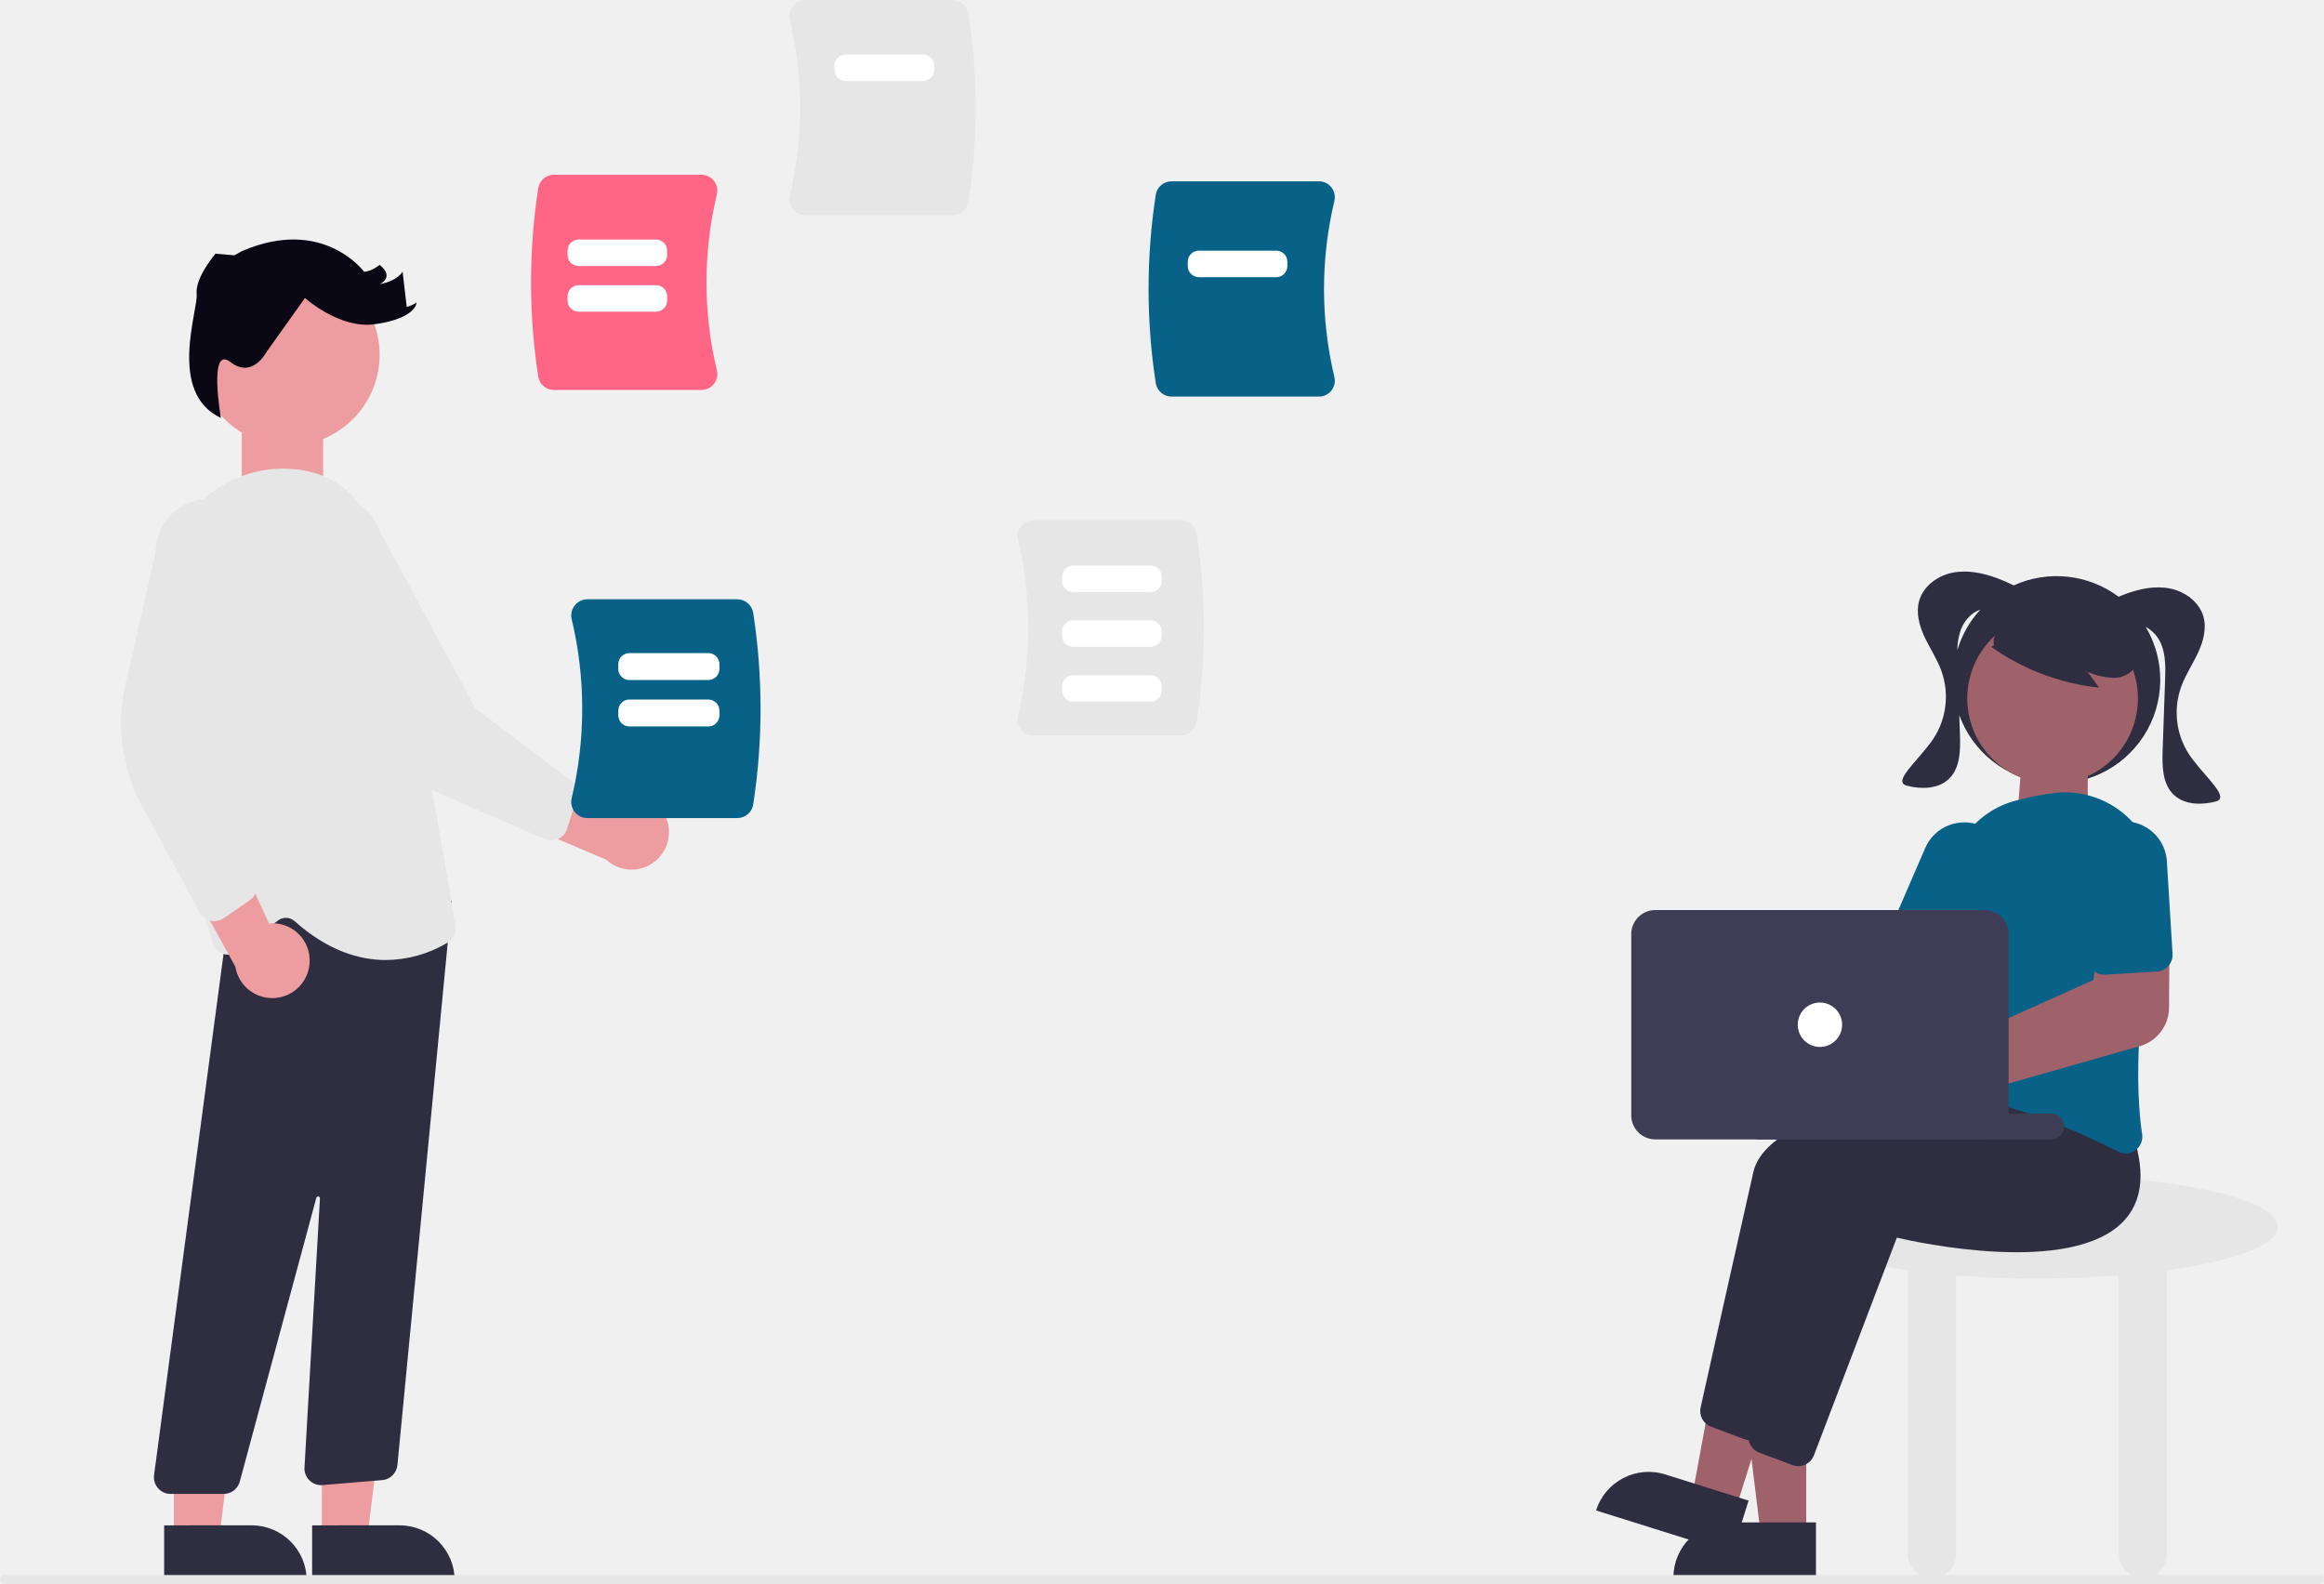
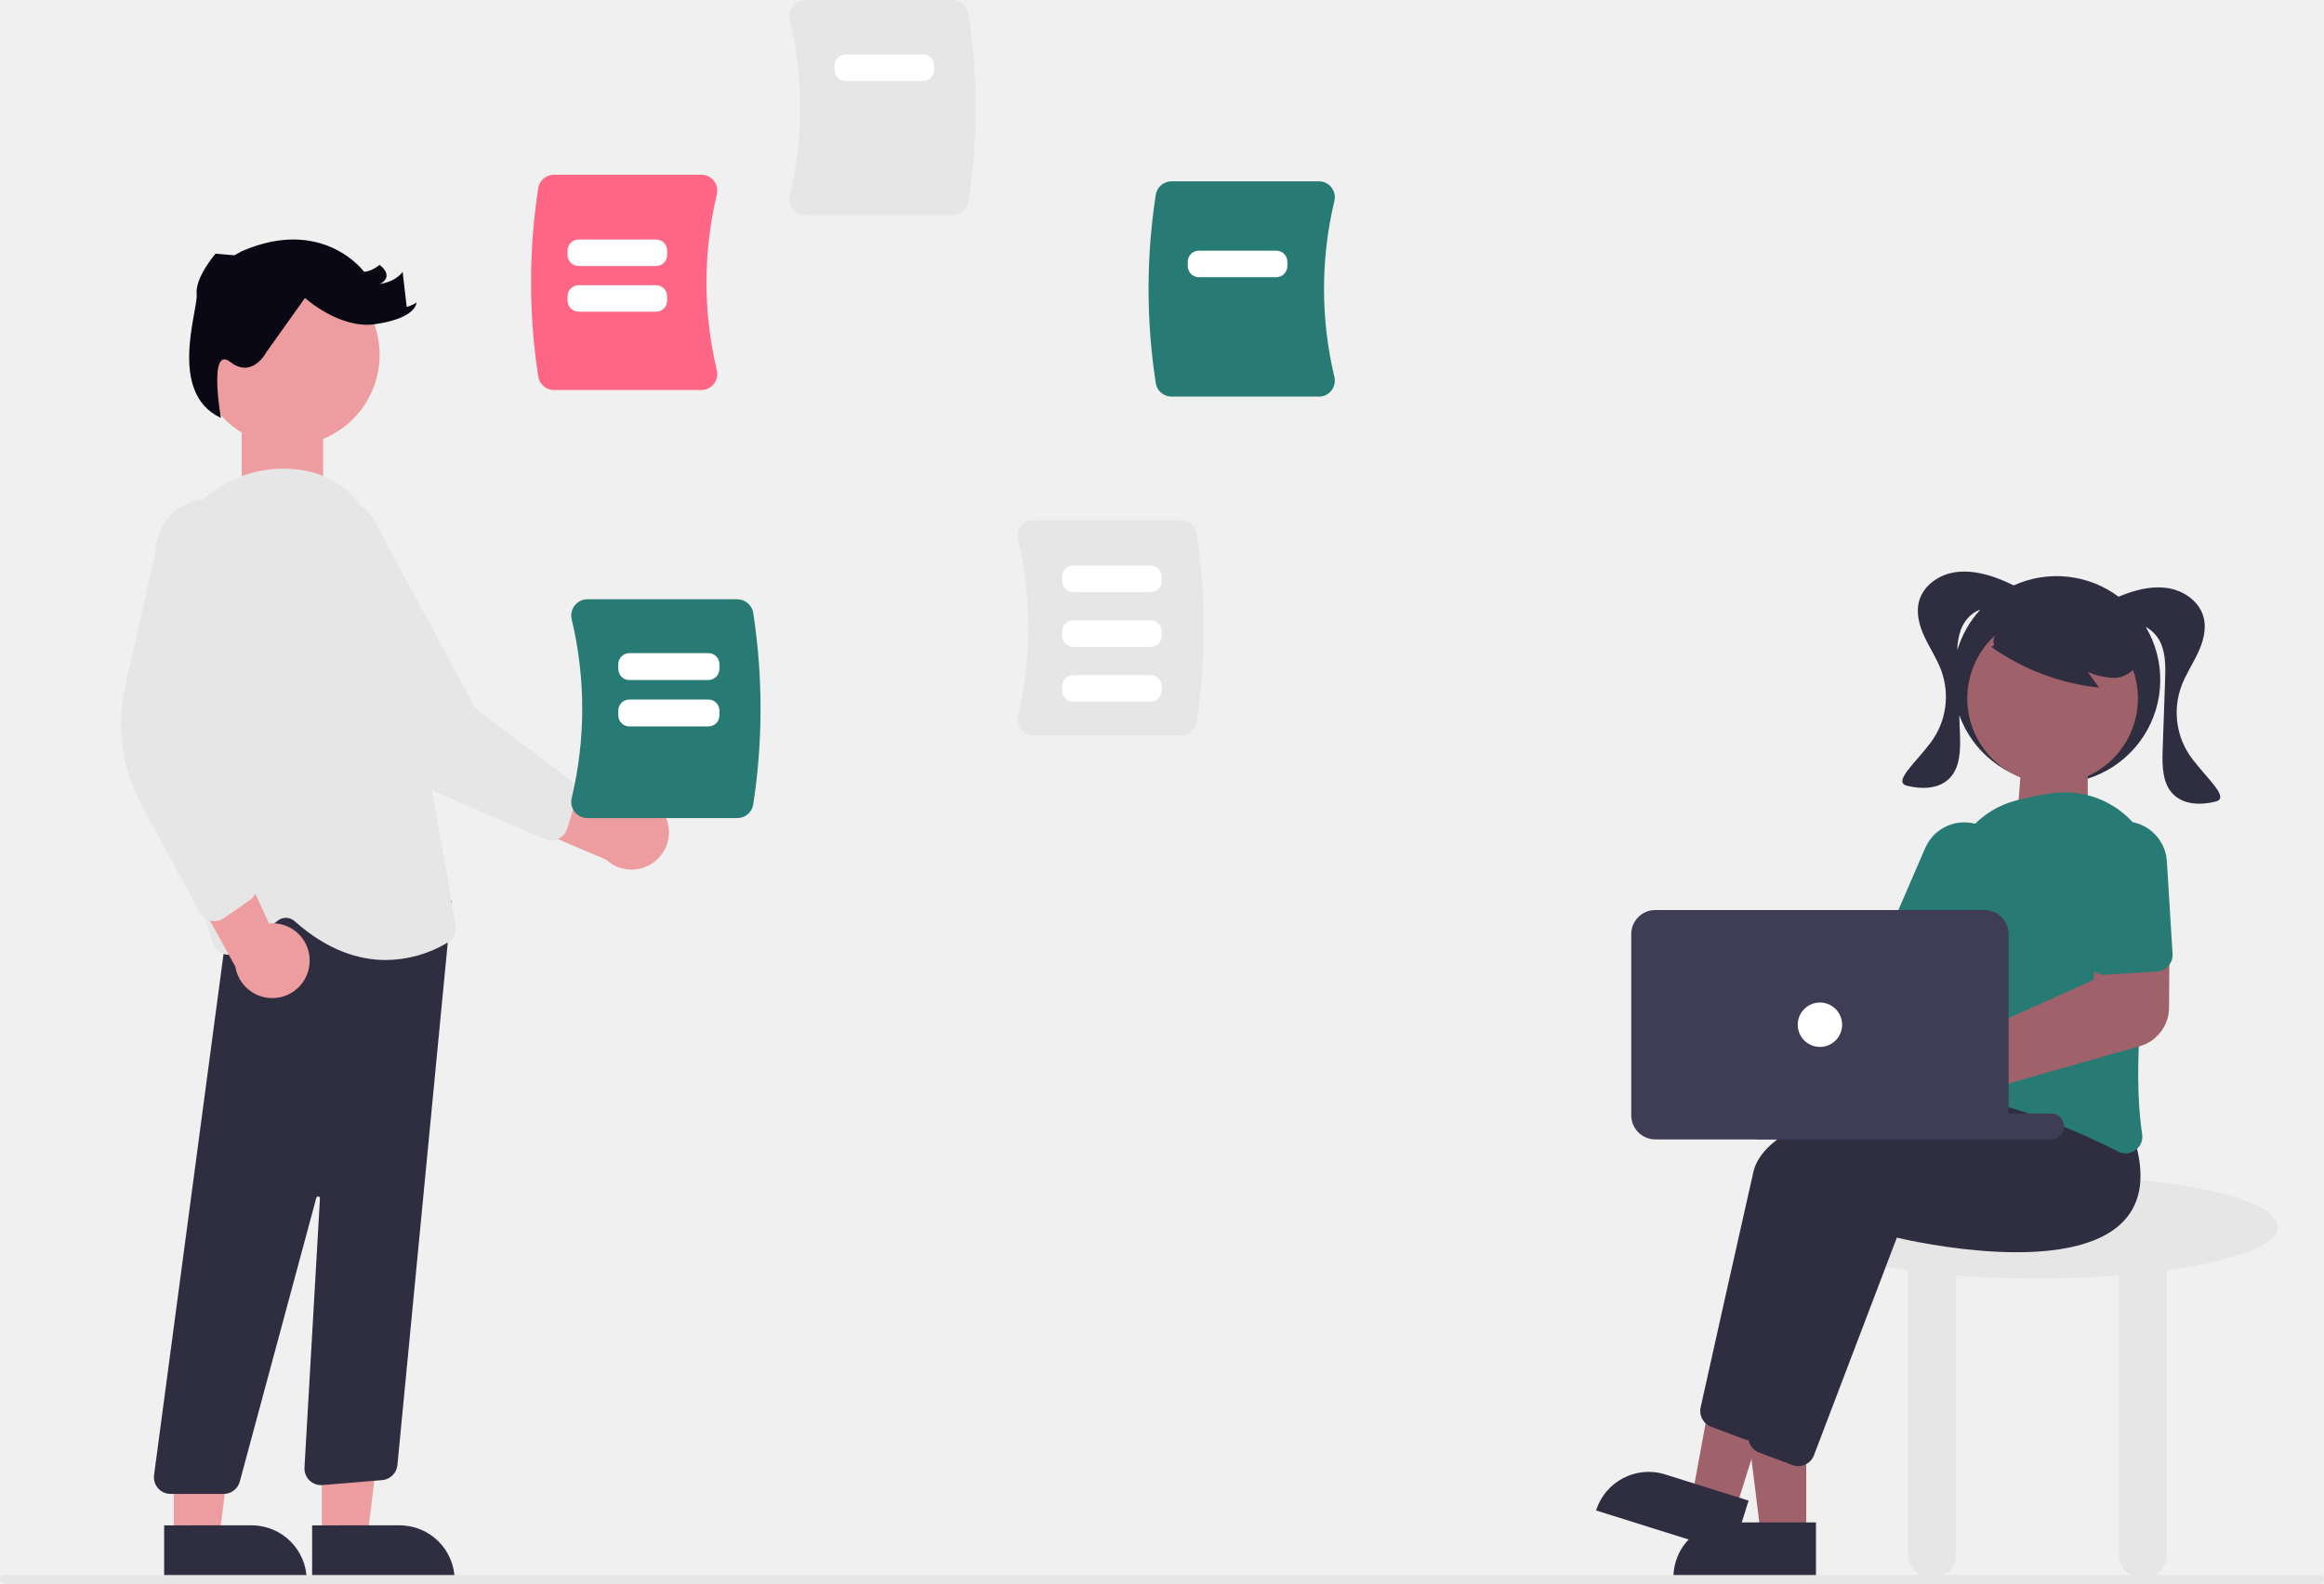
<svg xmlns="http://www.w3.org/2000/svg" width="960" height="654.254" viewBox="0 0 960 654.254" role="img" artist="Katerina Limpitsouni" source="https://undraw.co/">
  <g transform="translate(-601.659 -325.936)">
    <path d="M112.069,92.169c-4.668-4.5-4.762-11.826-4.538-18.31q.5-14.459,1.011-28.916c.163-4.91.311-9.985-1.46-14.576a14.212,14.212,0,0,0-6.526-7.5A42.8,42.8,0,1,1,23.526,59.332q.144,4,.28,7.992c.224,6.484.13,13.806-4.54,18.31C14.848,89.888,7.838,89.991,1.9,88.47s3.362-9.2,9.776-17.757A31.6,31.6,0,0,0,16.087,40.9c-1.771-4.849-4.695-9.181-6.891-13.849S5.557,17.03,6.966,12.067C8.7,6,14.539,1.719,20.719.475S33.351.587,39.264,2.783a67.522,67.522,0,0,1,6.754,2.938A42.851,42.851,0,0,1,89.343,10.4q1.349-.569,2.724-1.079c5.92-2.2,12.359-3.552,18.541-2.307S122.641,12.533,124.37,18.6c1.409,4.962-.051,10.3-2.239,14.982s-5.111,9-6.88,13.85a31.6,31.6,0,0,0,4.4,29.816c6.423,8.558,15.723,16.234,9.787,17.756a27.525,27.525,0,0,1-6.752.894C118.729,95.9,114.876,94.871,112.069,92.169ZM24.248,23.832a25.968,25.968,0,0,0-1.525,8.636,42.726,42.726,0,0,1,9.505-16.737C28.612,16.907,25.662,20.192,24.248,23.832Z" transform="translate(1387.472 562.035)" fill="#2f2e41" />
    <path d="M20.722,83.108l1.206-15.221a35.243,35.243,0,1,1,27.827-.522V83.108Z" transform="translate(1414.315 579.204)" fill="#9f616a" />
    <path d="M836.026,411.554A94.3,94.3,0,0,0,880.6,428.4l-4.7-6.458a30.7,30.7,0,0,0,10.666,2.429,11.167,11.167,0,0,0,9.521-5.112,14.075,14.075,0,0,0,.727-11.513,23.332,23.332,0,0,0-6.474-9.285c-10.128-9.19-23.6-11.951-35.873-7.354a22.956,22.956,0,0,0-10.714,7.884c-2.708,3.832-7.921,7.246-6.535,11.915Z" transform="translate(588.154 181.584)" fill="#2f2e41" />
    <path d="M18.112,97.378V69.66a37.532,37.532,0,1,1,33.62,2.634V97.378Z" transform="translate(683.401 434.958)" fill="#ed9da0" />
    <path d="M988.528,574.941c0-11.816-44.472-21.394-99.331-21.394s-99.331,9.579-99.331,21.394c0,7.573,18.284,14.222,45.845,18.024v117.22a9.933,9.933,0,1,0,19.866,0V595.076c10.5.814,21.818,1.259,33.62,1.259s23.118-.446,33.62-1.259V710.184a9.933,9.933,0,1,0,19.866,0V592.965C970.244,589.162,988.528,582.514,988.528,574.941Z" transform="translate(554.088 257.754)" fill="#e6e6e6" />
    <path d="M595.461,440.01H576.725l-8.912-72.264h27.651Z" transform="translate(752.323 520.17)" fill="#9f616a" />
    <path d="M572.751,411.531h36.132v22.75H550A22.75,22.75,0,0,1,572.751,411.531Z" transform="translate(742.916 543.296)" fill="#2f2e41" />
    <path d="M572.947,434.884l-17.877-5.61,13.13-71.618,26.382,8.278Z" transform="translate(745.593 514.841)" fill="#9f616a" />
    <path d="M22.75,0H58.882V22.75H0A22.75,22.75,0,0,1,22.75,0Z" transform="translate(1267.787 928.189) rotate(17.423)" fill="#2f2e41" />
    <path d="M784.358,677.481a6.816,6.816,0,0,1-2.4-.437l-13.783-5.168a6.9,6.9,0,0,1-4.3-7.922c3.47-15.6,15.3-68.723,21.772-97.215,7.68-33.8,119.721-40.076,124.487-40.327l.392-.021,12.6,15.838c4.554,14.639,3.111,26.057-4.29,33.938-21.6,22.994-86.078,8.726-93.767,6.92L790.8,673.053A6.9,6.9,0,0,1,784.358,677.481Z" transform="translate(540.276 243.411)" fill="#2f2e41" />
    <path d="M797.358,684.48a6.813,6.813,0,0,1-2.4-.437l-13.783-5.168a6.9,6.9,0,0,1-4.3-7.921c3.47-15.6,15.3-68.723,21.772-97.215,7.68-33.8,119.721-40.076,124.487-40.326l.392-.021,12.6,15.839c4.554,14.638,3.111,26.056-4.291,33.938-21.6,22.993-86.078,8.726-93.767,6.92L803.8,680.053A6.9,6.9,0,0,1,797.358,684.48Z" transform="translate(547.142 247.108)" fill="#2f2e41" />
    <path d="M774.089,490.435a16.044,16.044,0,0,1,1.352,2.142l75.37,7.941,10.85-14.875,24.589,13.439-21.31,36.1-92.435-23.568a16.039,16.039,0,1,1,1.584-21.176Z" transform="translate(530.534 221.066)" fill="#a0616a" />
-     <path d="M906.694,599.271a6.879,6.879,0,0,1-3.132-.765c-15.071-7.663-44.419-20.935-71.632-23.712a6.712,6.712,0,0,1-4.73-2.674,6.9,6.9,0,0,1-1.274-5.365c2.456-13.594,8.089-48.209,7.363-75.952a37.588,37.588,0,0,1,28.4-37.391h0a122.073,122.073,0,0,1,15.149-2.986,37.892,37.892,0,0,1,42.115,43.953c-4.853,28.75-9.745,68.905-5.493,96.936a6.888,6.888,0,0,1-2.779,6.646,6.767,6.767,0,0,1-3.982,1.312Z" transform="translate(573.077 203.129)" fill="#086288" />
-     <path d="M840.781,521.911a6.871,6.871,0,0,1-2.73-.57l-19.634-8.5a6.885,6.885,0,0,1-3.579-9.042l15.177-35.06A17.574,17.574,0,0,1,862.27,482.7l-15.177,35.06a6.893,6.893,0,0,1-6.313,4.15Z" transform="translate(566.98 207.363)" fill="#086288" />
+     <path d="M906.694,599.271a6.879,6.879,0,0,1-3.132-.765c-15.071-7.663-44.419-20.935-71.632-23.712a6.712,6.712,0,0,1-4.73-2.674,6.9,6.9,0,0,1-1.274-5.365c2.456-13.594,8.089-48.209,7.363-75.952a37.588,37.588,0,0,1,28.4-37.391h0a122.073,122.073,0,0,1,15.149-2.986,37.892,37.892,0,0,1,42.115,43.953c-4.853,28.75-9.745,68.905-5.493,96.936a6.888,6.888,0,0,1-2.779,6.646,6.767,6.767,0,0,1-3.982,1.312Z" transform="translate(573.077 203.129)" fill="#287a74" />
+     <path d="M840.781,521.911a6.871,6.871,0,0,1-2.73-.57l-19.634-8.5a6.885,6.885,0,0,1-3.579-9.042l15.177-35.06A17.574,17.574,0,0,1,862.27,482.7l-15.177,35.06a6.893,6.893,0,0,1-6.313,4.15Z" transform="translate(566.98 207.363)" fill="#287a74" />
    <path d="M825.542,569.531a16.817,16.817,0,1,1,6.482-32.342h0a16.166,16.166,0,0,1,2,1.016l68.372-30.7,1.921-18.543,29.472-.789-.2,30.872a16.627,16.627,0,0,1-12.013,15.805l-79.957,22.759a15.66,15.66,0,0,1-.549,1.557A16.879,16.879,0,0,1,825.542,569.531Z" transform="translate(564.059 223.227)" fill="#9f616a" />
-     <path d="M900.59,519.227a6.871,6.871,0,0,1-2.693.728l-21.354,1.313a6.886,6.886,0,0,1-7.286-6.441l-2.344-38.132a17.574,17.574,0,1,1,35.081-2.158l2.344,38.132a6.893,6.893,0,0,1-3.749,6.559Z" transform="translate(594.766 207.31)" fill="#086288" />
+     <path d="M900.59,519.227a6.871,6.871,0,0,1-2.693.728l-21.354,1.313a6.886,6.886,0,0,1-7.286-6.441l-2.344-38.132a17.574,17.574,0,1,1,35.081-2.158l2.344,38.132a6.893,6.893,0,0,1-3.749,6.559Z" transform="translate(594.766 207.31)" fill="#287a74" />
    <path d="M5.349,0H126.074a5.349,5.349,0,0,1,5.349,5.349h0a5.349,5.349,0,0,1-5.349,5.349H5.349A5.349,5.349,0,0,1,0,5.349H0A5.349,5.349,0,0,1,5.349,0Z" transform="translate(1454.294 796.614) rotate(180)" fill="#3f3d56" />
    <path d="M745.07,566.75v-74.88A9.944,9.944,0,0,1,755,481.936H891.01a9.944,9.944,0,0,1,9.933,9.933v74.88a9.944,9.944,0,0,1-9.933,9.933H755a9.945,9.945,0,0,1-9.933-9.933Z" transform="translate(530.429 219.931)" fill="#3f3d56" />
    <circle cx="9.169" cy="9.169" r="9.169" transform="translate(1344.267 740.071)" fill="#fff" />
    <path d="M508.111,464.851a15.367,15.367,0,0,0-23.412-2.665l-48.526-25.047,3.017,28.217,45.619,19.459a15.45,15.45,0,0,0,23.3-19.964Z" transform="translate(367.277 196.27)" fill="#ed9da0" />
    <path d="M495.272,511.615a6.885,6.885,0,0,1-5.607.06L443.572,491.68a70.867,70.867,0,0,1-35.854-34.686l-24.232-51.15a22.153,22.153,0,0,1,35-27.172L461.077,457.7l39.33,29.71a6.9,6.9,0,0,1,2.425,7.521l-3.86,12.469a6.886,6.886,0,0,1-2.329,3.38,6.807,6.807,0,0,1-1.371.836Z" transform="translate(336.99 160.864)" fill="#e6e6e6" />
    <path d="M184.663,440.8H203.4l8.914-72.264H184.658Z" transform="translate(549.951 520.589)" fill="#ed9da0" />
    <path d="M0,0H58.882V22.75H22.75A22.75,22.75,0,0,1,0,0Z" transform="translate(789.475 978.789) rotate(179.997)" fill="#2f2e41" />
    <path d="M144.663,440.8H163.4l8.914-72.264H144.658Z" transform="translate(528.824 520.589)" fill="#ed9da0" />
    <path d="M0,0H58.882V22.75H22.75A22.75,22.75,0,0,1,0,0Z" transform="translate(728.348 978.789) rotate(179.997)" fill="#2f2e41" />
    <path d="M347.435,725.136a6.875,6.875,0,0,1-1.643-5.438l32.8-246.014,81.5,13.84,8.7-5.219L446.3,715.725a6.9,6.9,0,0,1-6.26,6.058l-24.677,2.056a6.875,6.875,0,0,1-7.437-7.247l6.389-111.163a.764.764,0,0,0-1.5-.245L381.2,722.4a6.889,6.889,0,0,1-6.64,5.088H352.609a6.875,6.875,0,0,1-5.174-2.348Z" transform="translate(319.509 215.572)" fill="#2f2e41" />
    <path d="M403.258,549.567a5.4,5.4,0,0,0-6.9-.288l-16.293,12.673a6.871,6.871,0,0,1-10.831-3.525c-7.992-27.989-26.1-98.442-21.638-148.028,2.528-28.107,26.8-49.469,54.105-47.676,18.668,1.245,30.949,12.013,36.5,32.007,13.635,49.088,28.62,139.131,31.485,156.684a6.847,6.847,0,0,1-3.265,7.013,50.338,50.338,0,0,1-25.508,7.178C430.035,565.6,416.99,561.816,403.258,549.567Z" transform="translate(320.125 156.91)" fill="#e6e6e6" />
    <path d="M406.653,519.26a15.367,15.367,0,0,0-16.777-16.545l-22.727-49.655-15.04,24.065L376,520.588a15.45,15.45,0,0,0,30.657-1.328Z" transform="translate(322.877 204.679)" fill="#ed9da0" />
    <path d="M373.776,545.04a6.885,6.885,0,0,1-4.449-3.413L345.4,497.448a70.867,70.867,0,0,1-6.807-49.419l12.5-55.2a22.153,22.153,0,0,1,44.306.216l-15.253,88.47,12.613,47.649a6.9,6.9,0,0,1-2.733,7.414l-10.732,7.429a6.885,6.885,0,0,1-3.918,1.222A6.808,6.808,0,0,1,373.776,545.04Z" transform="translate(314.811 161.222)" fill="#e6e6e6" />
    <path d="M580.607,462.989a6.6,6.6,0,0,1-1.234-5.662,156.377,156.377,0,0,0,0-72.627,6.6,6.6,0,0,1,1.234-5.662,6.492,6.492,0,0,1,5.127-2.484h60.932a6.574,6.574,0,0,1,6.475,5.51,255.951,255.951,0,0,1,0,77.9,6.574,6.574,0,0,1-6.475,5.51H585.734a6.492,6.492,0,0,1-5.127-2.484Z" transform="translate(442.812 164.27)" fill="#e6e6e6" />
    <path d="M518.925,322.37a6.6,6.6,0,0,1-1.233-5.661,156.383,156.383,0,0,0,0-72.627,6.6,6.6,0,0,1,1.233-5.661,6.49,6.49,0,0,1,5.127-2.485h60.932a6.575,6.575,0,0,1,6.475,5.51,255.951,255.951,0,0,1,0,77.9,6.575,6.575,0,0,1-6.475,5.51H524.053A6.49,6.49,0,0,1,518.925,322.37Z" transform="translate(410.234 90)" fill="#e6e6e6" />
-     <path d="M617.576,368.363a255.943,255.943,0,0,1,0-77.9,6.574,6.574,0,0,1,6.475-5.51h60.932a6.49,6.49,0,0,1,5.128,2.485,6.6,6.6,0,0,1,1.234,5.661,156.376,156.376,0,0,0,0,72.627,6.6,6.6,0,0,1-1.233,5.661,6.49,6.49,0,0,1-5.128,2.485H624.05a6.574,6.574,0,0,1-6.475-5.51Z" transform="translate(461.515 115.89)" fill="#086288" />
+     <path d="M617.576,368.363a255.943,255.943,0,0,1,0-77.9,6.574,6.574,0,0,1,6.475-5.51h60.932a6.49,6.49,0,0,1,5.128,2.485,6.6,6.6,0,0,1,1.234,5.661,156.376,156.376,0,0,0,0,72.627,6.6,6.6,0,0,1-1.233,5.661,6.49,6.49,0,0,1-5.128,2.485H624.05a6.574,6.574,0,0,1-6.475-5.51Z" transform="translate(461.515 115.89)" fill="#287a74" />
    <path d="M450.653,366.583a255.98,255.98,0,0,1,0-77.9,6.575,6.575,0,0,1,6.475-5.51H518.06a6.489,6.489,0,0,1,5.127,2.485,6.6,6.6,0,0,1,1.234,5.661,156.375,156.375,0,0,0,0,72.627,6.6,6.6,0,0,1-1.233,5.661,6.489,6.489,0,0,1-5.128,2.485H457.128A6.575,6.575,0,0,1,450.653,366.583Z" transform="translate(373.351 114.95)" fill="#ff6584" />
-     <path d="M459.984,485.791a6.71,6.71,0,0,1-1.254-5.755,158.933,158.933,0,0,0,0-73.82,6.712,6.712,0,0,1,1.255-5.755,6.6,6.6,0,0,1,5.212-2.525h61.933a6.682,6.682,0,0,1,6.581,5.6,260.148,260.148,0,0,1,0,79.179,6.682,6.682,0,0,1-6.581,5.6H465.2a6.6,6.6,0,0,1-5.212-2.525Z" transform="translate(379.09 175.564)" fill="#086288" />
+     <path d="M459.984,485.791a6.71,6.71,0,0,1-1.254-5.755,158.933,158.933,0,0,0,0-73.82,6.712,6.712,0,0,1,1.255-5.755,6.6,6.6,0,0,1,5.212-2.525h61.933a6.682,6.682,0,0,1,6.581,5.6,260.148,260.148,0,0,1,0,79.179,6.682,6.682,0,0,1-6.581,5.6H465.2a6.6,6.6,0,0,1-5.212-2.525Z" transform="translate(379.09 175.564)" fill="#287a74" />
    <path d="M219.332,665.322h957.053a1.86,1.86,0,0,0,0-3.639H219.332a1.86,1.86,0,0,0,0,3.639Z" transform="translate(383.801 314.868)" fill="#e6e6e6" />
    <path d="M508.462,423.6H475.837a4.589,4.589,0,0,1-4.584-4.584v-1.947a4.589,4.589,0,0,1,4.585-4.585h32.625a4.589,4.589,0,0,1,4.585,4.585v1.947a4.589,4.589,0,0,1-4.585,4.585Z" transform="translate(385.805 183.248)" fill="#fff" />
    <path d="M508.462,436.147H475.837a4.589,4.589,0,0,1-4.584-4.585v-1.947a4.59,4.59,0,0,1,4.585-4.585h32.625a4.589,4.589,0,0,1,4.585,4.585v1.947a4.589,4.589,0,0,1-4.585,4.585Z" transform="translate(385.805 189.875)" fill="#fff" />
    <path d="M494.1,311.638H462.123a4.589,4.589,0,0,1-4.584-4.585v-1.791a4.59,4.59,0,0,1,4.585-4.585H494.1a4.59,4.59,0,0,1,4.585,4.585v1.791A4.59,4.59,0,0,1,494.1,311.638Z" transform="translate(378.562 124.195)" fill="#fff" />
    <path d="M627.777,399.768H595.8a4.59,4.59,0,0,1-4.585-4.585v-1.792a4.59,4.59,0,0,1,4.585-4.585h31.974a4.589,4.589,0,0,1,4.585,4.585v1.792a4.59,4.59,0,0,1-4.585,4.585Z" transform="translate(449.168 170.743)" fill="#fff" />
    <path d="M627.777,414.581H595.8A4.589,4.589,0,0,1,591.218,410v-1.792a4.59,4.59,0,0,1,4.585-4.585h31.974a4.589,4.589,0,0,1,4.585,4.584V410a4.589,4.589,0,0,1-4.585,4.584Z" transform="translate(449.168 178.567)" fill="#fff" />
    <path d="M627.777,429.395H595.8a4.589,4.589,0,0,1-4.585-4.584v-1.792a4.59,4.59,0,0,1,4.585-4.585h31.974a4.59,4.59,0,0,1,4.585,4.585v1.792a4.59,4.59,0,0,1-4.585,4.585Z" transform="translate(449.168 186.391)" fill="#fff" />
    <path d="M494.1,323.983H462.123a4.589,4.589,0,0,1-4.584-4.585v-1.792a4.59,4.59,0,0,1,4.585-4.585H494.1a4.59,4.59,0,0,1,4.585,4.585V319.4A4.59,4.59,0,0,1,494.1,323.983Z" transform="translate(378.562 130.715)" fill="#fff" />
    <path d="M566.275,261.619H534.3a4.59,4.59,0,0,1-4.585-4.585v-1.792a4.59,4.59,0,0,1,4.585-4.585h31.974a4.59,4.59,0,0,1,4.585,4.585v1.792a4.59,4.59,0,0,1-4.585,4.585Z" transform="translate(416.684 97.776)" fill="#fff" />
    <path d="M661.749,314.653H629.774a4.59,4.59,0,0,1-4.585-4.585v-1.792a4.59,4.59,0,0,1,4.585-4.585h31.975a4.589,4.589,0,0,1,4.584,4.585v1.792A4.589,4.589,0,0,1,661.749,314.653Z" transform="translate(467.111 125.787)" fill="#fff" />
    <path d="M269.738,57.267s14.235,12.88,28.811,10.846S315.835,61,315.835,58.962c0,0,0,.678-4.067,2.034L310.073,46.42s-2.034,3.823-9.491,5.131c0,0,6.44-2.691,0-7.979,0,0-3.389,2.847-6.44,2.847,0,0-16.948-23.049-50.5-8.474l-3.051,1.695L236.65,39.3l-3.86-.336s-8.472,9.831-7.794,16.61-12.18,40.829,10.01,51.259c0,0-5.265-30.243,3.887-23.126s14.914-4.067,14.914-4.067l15.931-22.371Z" transform="translate(457.9 391.759)" fill="#090814" />
  </g>
</svg>
